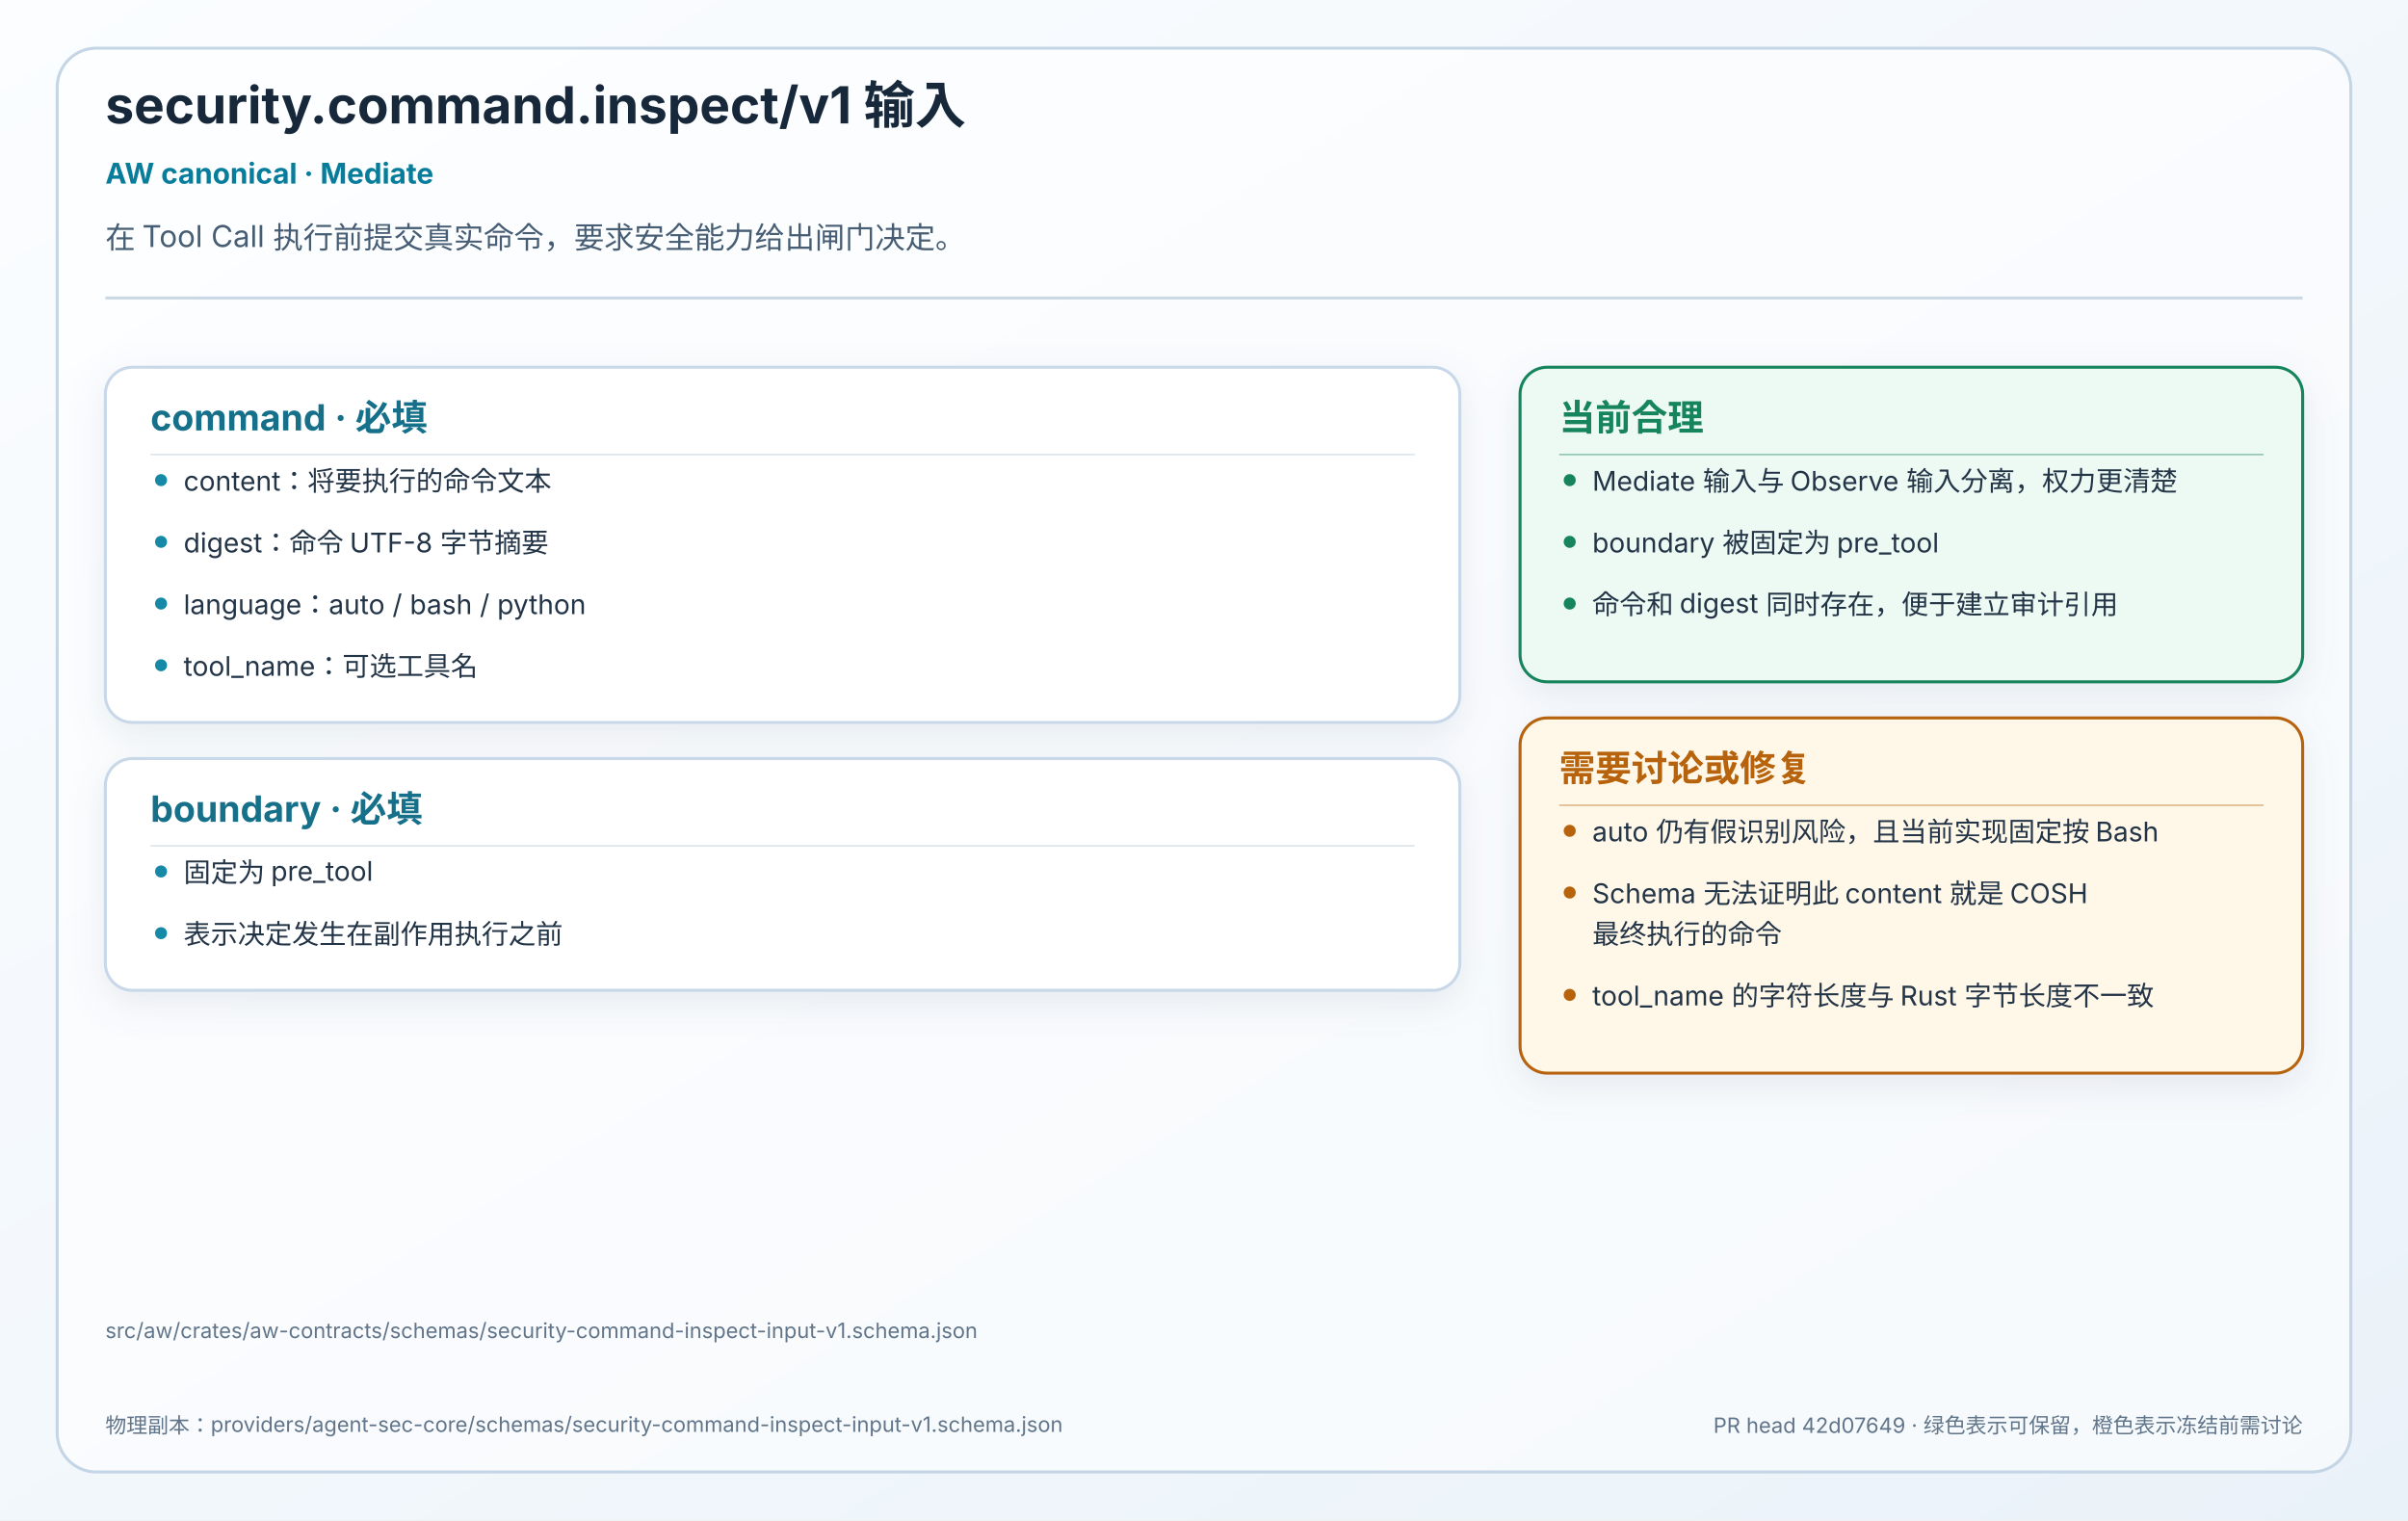
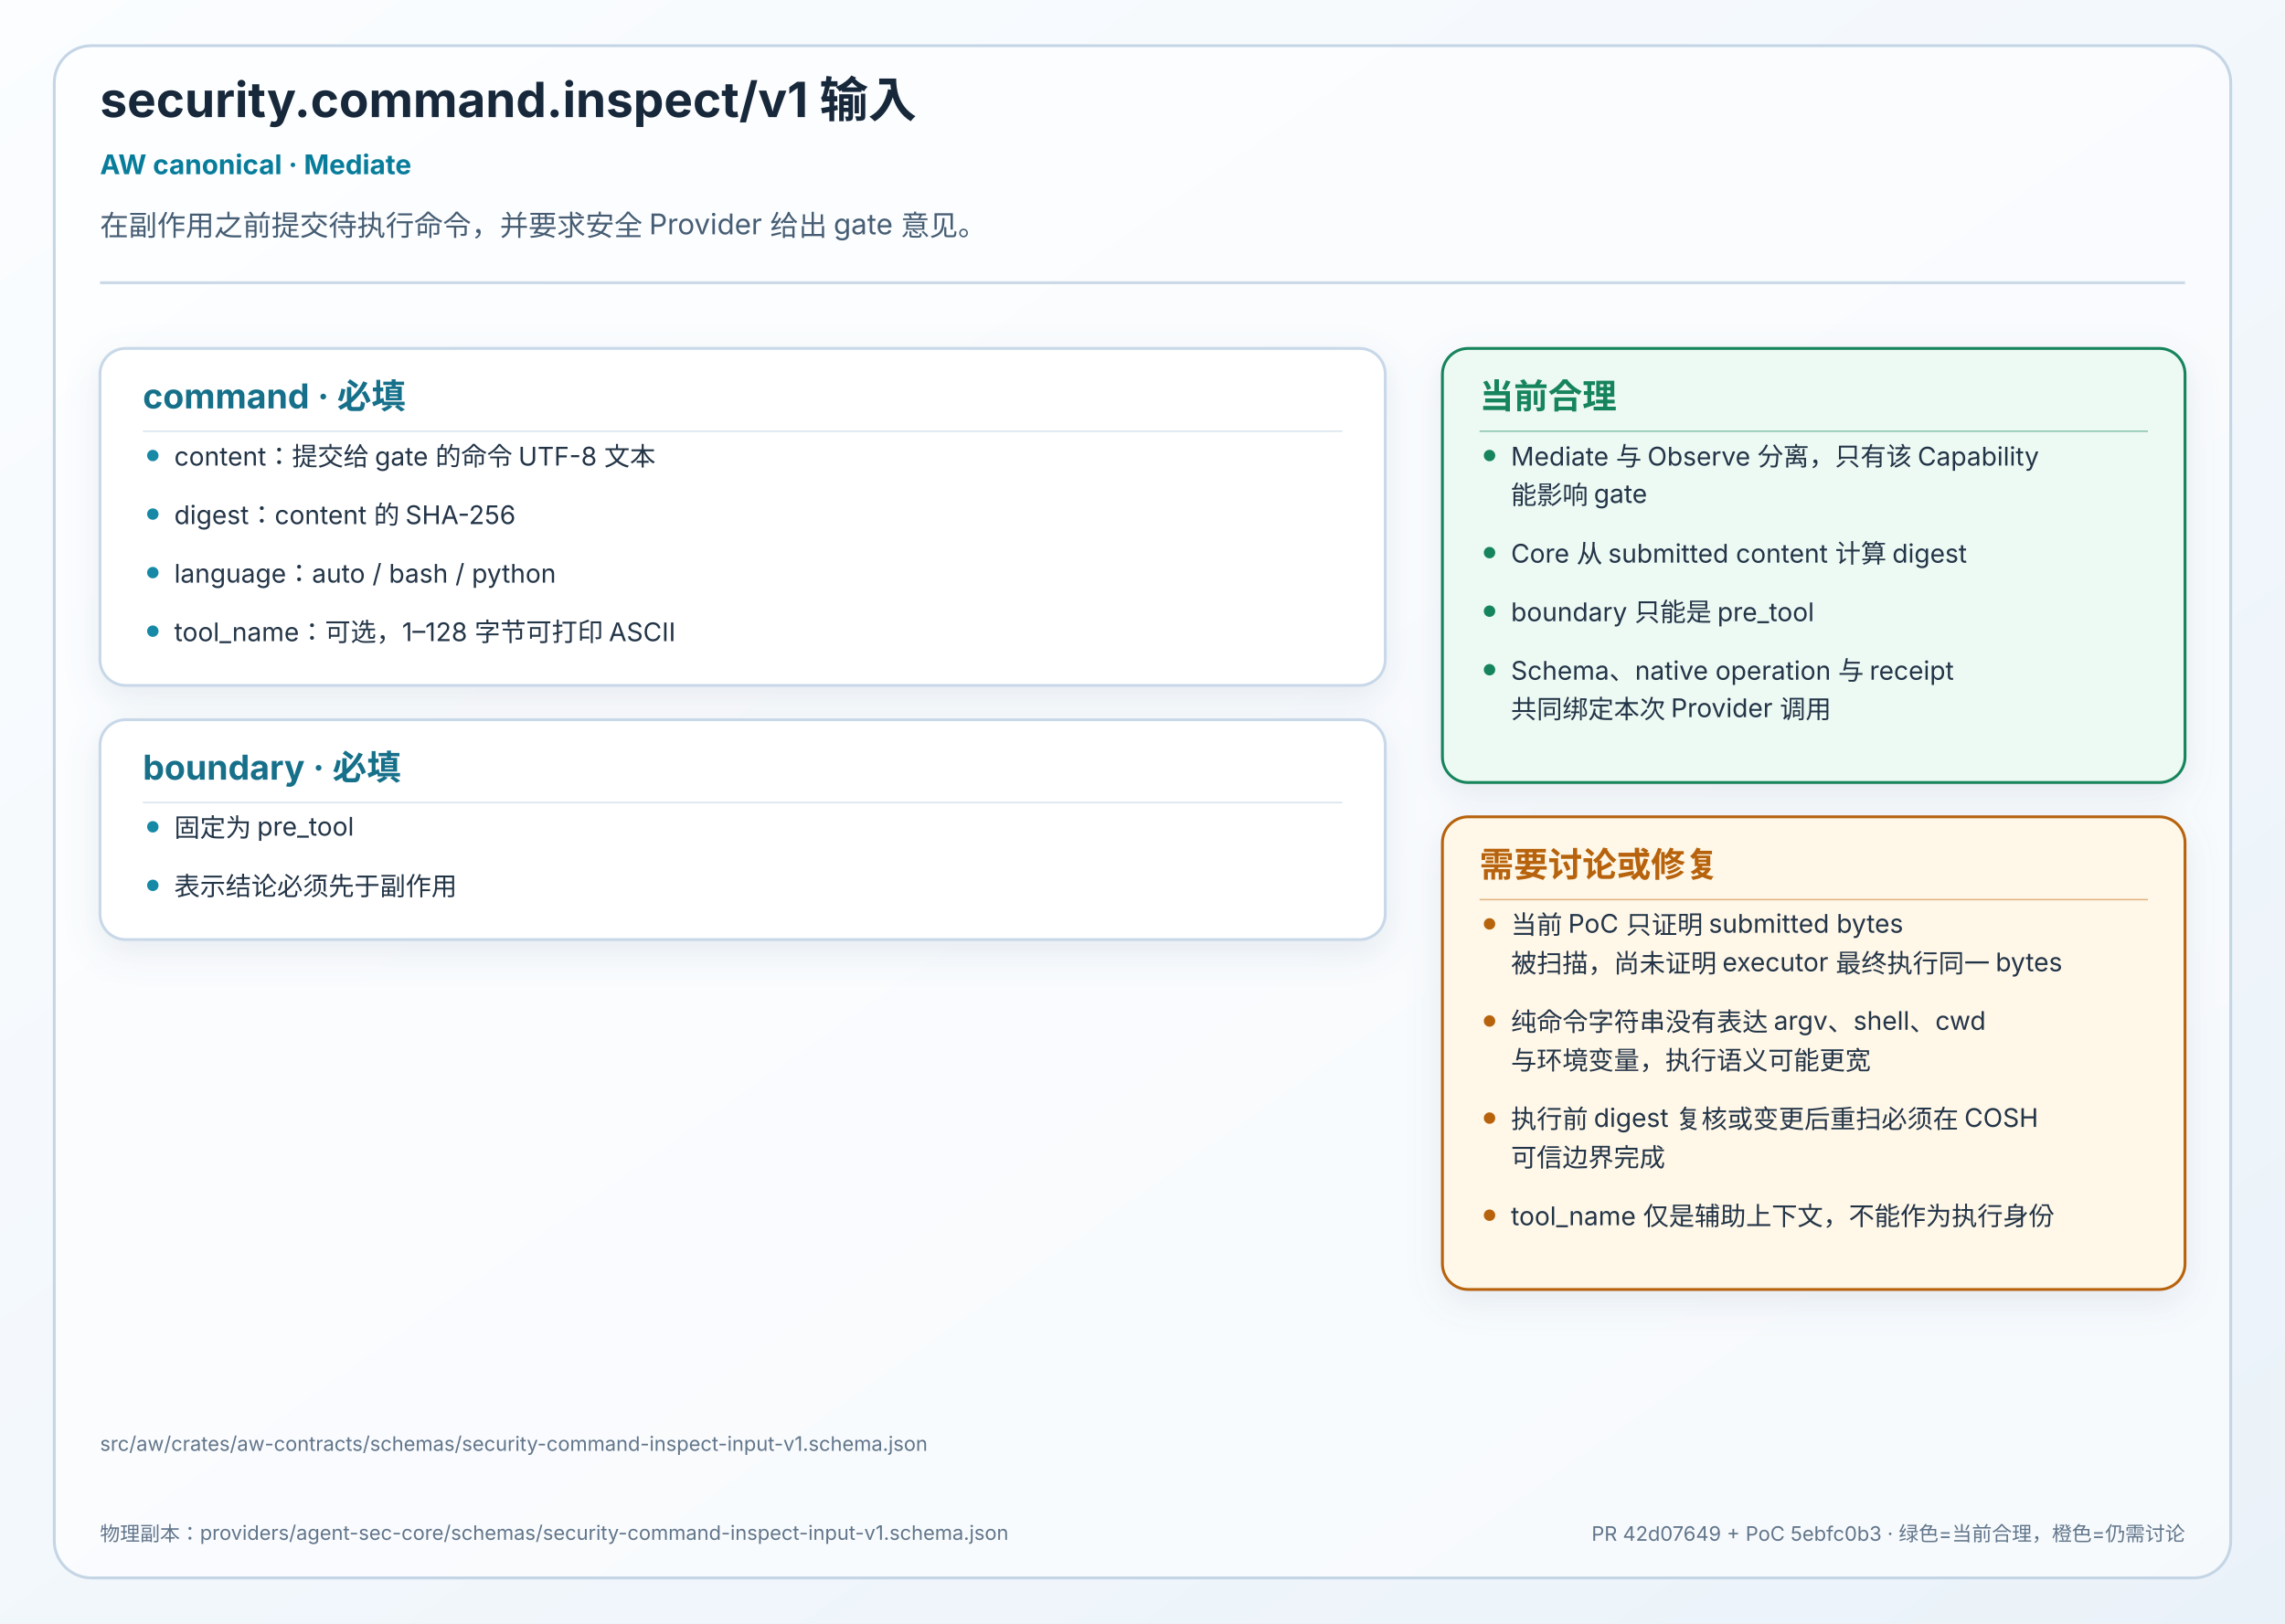
- <svg xmlns="http://www.w3.org/2000/svg" width="1600" height="1010" viewBox="0 0 1600 1010" role="img" aria-labelledby="title desc">
+ <svg xmlns="http://www.w3.org/2000/svg" width="1600" height="1137" viewBox="0 0 1600 1137" role="img" aria-labelledby="title desc">
  <defs>
    <linearGradient id="bg" x1="0" y1="0" x2="1" y2="1">
      <stop offset="0" stop-color="#fbfdff" />
      <stop offset="1" stop-color="#eaf2f9" />
    </linearGradient>
    <filter id="shadow" x="-20%" y="-20%" width="140%" height="140%">
      <feDropShadow dx="0" dy="8" stdDeviation="12" flood-color="#6d8498" flood-opacity="0.14" />
    </filter>
  </defs>
-   <rect width="1600" height="1010" fill="url(#bg)" />
-   <rect x="38" y="32" width="1524" height="946" rx="26" fill="#ffffff" fill-opacity="0.56" stroke="#c4d5e5" stroke-width="2" />
+   <rect width="1600" height="1137" fill="url(#bg)" />
+   <rect x="38" y="32" width="1524" height="1073" rx="26" fill="#ffffff" fill-opacity="0.56" stroke="#c4d5e5" stroke-width="2" />
  <text x="70" y="82" fill="#17283b" font-size="34" font-weight="750" text-anchor="start" font-family="Inter, 'Noto Sans SC', system-ui, sans-serif">
    <tspan x="70" dy="0">security.command.inspect/v1 输入</tspan>
  </text>
  <text x="70" y="122" fill="#087d9b" font-size="19" font-weight="650" text-anchor="start" font-family="Inter, 'Noto Sans SC', system-ui, sans-serif">
    <tspan x="70" dy="0">AW canonical · Mediate</tspan>
  </text>
  <text x="70" y="165" fill="#465d73" font-size="20" font-weight="400" text-anchor="start" font-family="Inter, 'Noto Sans SC', system-ui, sans-serif">
-     <tspan x="70" dy="0">在 Tool Call 执行前提交真实命令，要求安全能力给出闸门决定。</tspan>
+     <tspan x="70" dy="0">在副作用之前提交待执行命令，并要求安全 Provider 给出 gate 意见。</tspan>
  </text>
  <line x1="70" y1="198" x2="1530" y2="198" stroke="#cbd9e6" stroke-width="2" />
  <g filter="url(#shadow)">
    <rect x="70" y="244" width="900" height="236" rx="18" fill="#ffffff" stroke="#c8d8e8" stroke-width="2" />
    <text x="100" y="286" fill="#126f8a" font-size="24" font-weight="700" text-anchor="start" font-family="Inter, 'Noto Sans SC', system-ui, sans-serif">
      <tspan x="100" dy="0">command · 必填</tspan>
    </text>
    <line x1="100" y1="302" x2="940" y2="302" stroke="#d8e3ed" />
    <circle cx="107" cy="319" r="4" fill="#1689a7" />
    <text x="122" y="326" fill="#243447" font-size="18" font-weight="400" text-anchor="start" font-family="Inter, 'Noto Sans SC', system-ui, sans-serif">
-       <tspan x="122" dy="0">content：将要执行的命令文本</tspan>
+       <tspan x="122" dy="0">content：提交给 gate 的命令 UTF-8 文本</tspan>
    </text>
    <circle cx="107" cy="360" r="4" fill="#1689a7" />
    <text x="122" y="367" fill="#243447" font-size="18" font-weight="400" text-anchor="start" font-family="Inter, 'Noto Sans SC', system-ui, sans-serif">
-       <tspan x="122" dy="0">digest：命令 UTF-8 字节摘要</tspan>
+       <tspan x="122" dy="0">digest：content 的 SHA-256</tspan>
    </text>
    <circle cx="107" cy="401" r="4" fill="#1689a7" />
    <text x="122" y="408" fill="#243447" font-size="18" font-weight="400" text-anchor="start" font-family="Inter, 'Noto Sans SC', system-ui, sans-serif">
      <tspan x="122" dy="0">language：auto / bash / python</tspan>
    </text>
    <circle cx="107" cy="442" r="4" fill="#1689a7" />
    <text x="122" y="449" fill="#243447" font-size="18" font-weight="400" text-anchor="start" font-family="Inter, 'Noto Sans SC', system-ui, sans-serif">
-       <tspan x="122" dy="0">tool_name：可选工具名</tspan>
+       <tspan x="122" dy="0">tool_name：可选，1–128 字节可打印 ASCII</tspan>
    </text>
    <rect x="70" y="504" width="900" height="154" rx="18" fill="#ffffff" stroke="#c8d8e8" stroke-width="2" />
    <text x="100" y="546" fill="#126f8a" font-size="24" font-weight="700" text-anchor="start" font-family="Inter, 'Noto Sans SC', system-ui, sans-serif">
      <tspan x="100" dy="0">boundary · 必填</tspan>
    </text>
    <line x1="100" y1="562" x2="940" y2="562" stroke="#d8e3ed" />
    <circle cx="107" cy="579" r="4" fill="#1689a7" />
    <text x="122" y="586" fill="#243447" font-size="18" font-weight="400" text-anchor="start" font-family="Inter, 'Noto Sans SC', system-ui, sans-serif">
      <tspan x="122" dy="0">固定为 pre_tool</tspan>
    </text>
    <circle cx="107" cy="620" r="4" fill="#1689a7" />
    <text x="122" y="627" fill="#243447" font-size="18" font-weight="400" text-anchor="start" font-family="Inter, 'Noto Sans SC', system-ui, sans-serif">
-       <tspan x="122" dy="0">表示决定发生在副作用执行之前</tspan>
+       <tspan x="122" dy="0">表示结论必须先于副作用</tspan>
    </text>
-     <rect x="1010" y="244" width="520" height="209" rx="18" fill="#edf9f3" stroke="#16845b" stroke-width="2" />
+     <rect x="1010" y="244" width="520" height="304" rx="18" fill="#edf9f3" stroke="#16845b" stroke-width="2" />
    <text x="1036" y="286" fill="#16845b" font-size="24" font-weight="700" text-anchor="start" font-family="Inter, 'Noto Sans SC', system-ui, sans-serif">
      <tspan x="1036" dy="0">当前合理</tspan>
    </text>
    <line x1="1036" y1="302" x2="1504" y2="302" stroke="#16845b" opacity="0.45" />
    <circle cx="1043" cy="319" r="4" fill="#16845b" />
    <text x="1058" y="326" fill="#243447" font-size="18" font-weight="400" text-anchor="start" font-family="Inter, 'Noto Sans SC', system-ui, sans-serif">
-       <tspan x="1058" dy="0">Mediate 输入与 Observe 输入分离，权力更清楚</tspan>
+       <tspan x="1058" dy="0">Mediate 与 Observe 分离，只有该 Capability</tspan>
+       <tspan x="1058" dy="27">能影响 gate</tspan>
    </text>
-     <circle cx="1043" cy="360" r="4" fill="#16845b" />
-     <text x="1058" y="367" fill="#243447" font-size="18" font-weight="400" text-anchor="start" font-family="Inter, 'Noto Sans SC', system-ui, sans-serif">
-       <tspan x="1058" dy="0">boundary 被固定为 pre_tool</tspan>
+     <circle cx="1043" cy="387" r="4" fill="#16845b" />
+     <text x="1058" y="394" fill="#243447" font-size="18" font-weight="400" text-anchor="start" font-family="Inter, 'Noto Sans SC', system-ui, sans-serif">
+       <tspan x="1058" dy="0">Core 从 submitted content 计算 digest</tspan>
    </text>
-     <circle cx="1043" cy="401" r="4" fill="#16845b" />
-     <text x="1058" y="408" fill="#243447" font-size="18" font-weight="400" text-anchor="start" font-family="Inter, 'Noto Sans SC', system-ui, sans-serif">
-       <tspan x="1058" dy="0">命令和 digest 同时存在，便于建立审计引用</tspan>
+     <circle cx="1043" cy="428" r="4" fill="#16845b" />
+     <text x="1058" y="435" fill="#243447" font-size="18" font-weight="400" text-anchor="start" font-family="Inter, 'Noto Sans SC', system-ui, sans-serif">
+       <tspan x="1058" dy="0">boundary 只能是 pre_tool</tspan>
    </text>
-     <rect x="1010" y="477" width="520" height="236" rx="18" fill="#fff7e8" stroke="#b76308" stroke-width="2" />
-     <text x="1036" y="519" fill="#b76308" font-size="24" font-weight="700" text-anchor="start" font-family="Inter, 'Noto Sans SC', system-ui, sans-serif">
+     <circle cx="1043" cy="469" r="4" fill="#16845b" />
+     <text x="1058" y="476" fill="#243447" font-size="18" font-weight="400" text-anchor="start" font-family="Inter, 'Noto Sans SC', system-ui, sans-serif">
+       <tspan x="1058" dy="0">Schema、native operation 与 receipt</tspan>
+       <tspan x="1058" dy="27">共同绑定本次 Provider 调用</tspan>
+     </text>
+     <rect x="1010" y="572" width="520" height="331" rx="18" fill="#fff7e8" stroke="#b76308" stroke-width="2" />
+     <text x="1036" y="614" fill="#b76308" font-size="24" font-weight="700" text-anchor="start" font-family="Inter, 'Noto Sans SC', system-ui, sans-serif">
      <tspan x="1036" dy="0">需要讨论或修复</tspan>
    </text>
-     <line x1="1036" y1="535" x2="1504" y2="535" stroke="#b76308" opacity="0.45" />
-     <circle cx="1043" cy="552" r="4" fill="#b76308" />
-     <text x="1058" y="559" fill="#243447" font-size="18" font-weight="400" text-anchor="start" font-family="Inter, 'Noto Sans SC', system-ui, sans-serif">
-       <tspan x="1058" dy="0">auto 仍有假识别风险，且当前实现固定按 Bash</tspan>
+     <line x1="1036" y1="630" x2="1504" y2="630" stroke="#b76308" opacity="0.45" />
+     <circle cx="1043" cy="647" r="4" fill="#b76308" />
+     <text x="1058" y="654" fill="#243447" font-size="18" font-weight="400" text-anchor="start" font-family="Inter, 'Noto Sans SC', system-ui, sans-serif">
+       <tspan x="1058" dy="0">当前 PoC 只证明 submitted bytes</tspan>
+       <tspan x="1058" dy="27">被扫描，尚未证明 executor 最终执行同一 bytes</tspan>
    </text>
-     <circle cx="1043" cy="593" r="4" fill="#b76308" />
-     <text x="1058" y="600" fill="#243447" font-size="18" font-weight="400" text-anchor="start" font-family="Inter, 'Noto Sans SC', system-ui, sans-serif">
-       <tspan x="1058" dy="0">Schema 无法证明此 content 就是 COSH</tspan>
-       <tspan x="1058" dy="27">最终执行的命令</tspan>
+     <circle cx="1043" cy="715" r="4" fill="#b76308" />
+     <text x="1058" y="722" fill="#243447" font-size="18" font-weight="400" text-anchor="start" font-family="Inter, 'Noto Sans SC', system-ui, sans-serif">
+       <tspan x="1058" dy="0">纯命令字符串没有表达 argv、shell、cwd</tspan>
+       <tspan x="1058" dy="27">与环境变量，执行语义可能更宽</tspan>
    </text>
-     <circle cx="1043" cy="661" r="4" fill="#b76308" />
-     <text x="1058" y="668" fill="#243447" font-size="18" font-weight="400" text-anchor="start" font-family="Inter, 'Noto Sans SC', system-ui, sans-serif">
-       <tspan x="1058" dy="0">tool_name 的字符长度与 Rust 字节长度不一致</tspan>
+     <circle cx="1043" cy="783" r="4" fill="#b76308" />
+     <text x="1058" y="790" fill="#243447" font-size="18" font-weight="400" text-anchor="start" font-family="Inter, 'Noto Sans SC', system-ui, sans-serif">
+       <tspan x="1058" dy="0">执行前 digest 复核或变更后重扫必须在 COSH</tspan>
+       <tspan x="1058" dy="27">可信边界完成</tspan>
+     </text>
+     <circle cx="1043" cy="851" r="4" fill="#b76308" />
+     <text x="1058" y="858" fill="#243447" font-size="18" font-weight="400" text-anchor="start" font-family="Inter, 'Noto Sans SC', system-ui, sans-serif">
+       <tspan x="1058" dy="0">tool_name 仅是辅助上下文，不能作为执行身份</tspan>
    </text>
  </g>
-   <text x="70" y="889" fill="#61758a" font-size="14" font-weight="400" text-anchor="start" font-family="Inter, 'Noto Sans SC', system-ui, sans-serif">
+   <text x="70" y="1016" fill="#61758a" font-size="14" font-weight="400" text-anchor="start" font-family="Inter, 'Noto Sans SC', system-ui, sans-serif">
    <tspan x="70" dy="0">src/aw/crates/aw-contracts/schemas/security-command-inspect-input-v1.schema.json</tspan>
  </text>
-   <text x="70" y="952" fill="#61758a" font-size="14" font-weight="400" text-anchor="start" font-family="Inter, 'Noto Sans SC', system-ui, sans-serif">
+   <text x="70" y="1079" fill="#61758a" font-size="14" font-weight="400" text-anchor="start" font-family="Inter, 'Noto Sans SC', system-ui, sans-serif">
    <tspan x="70" dy="0">物理副本：providers/agent-sec-core/schemas/security-command-inspect-input-v1.schema.json</tspan>
  </text>
-   <text x="1530" y="952" fill="#61758a" font-size="14" font-weight="400" text-anchor="end" font-family="Inter, 'Noto Sans SC', system-ui, sans-serif">
-     <tspan x="1530" dy="0">PR head 42d07649 · 绿色表示可保留，橙色表示冻结前需讨论</tspan>
+   <text x="1530" y="1079" fill="#61758a" font-size="14" font-weight="400" text-anchor="end" font-family="Inter, 'Noto Sans SC', system-ui, sans-serif">
+     <tspan x="1530" dy="0">PR 42d07649 + PoC 5ebfc0b3 · 绿色=当前合理，橙色=仍需讨论</tspan>
  </text>
</svg>
